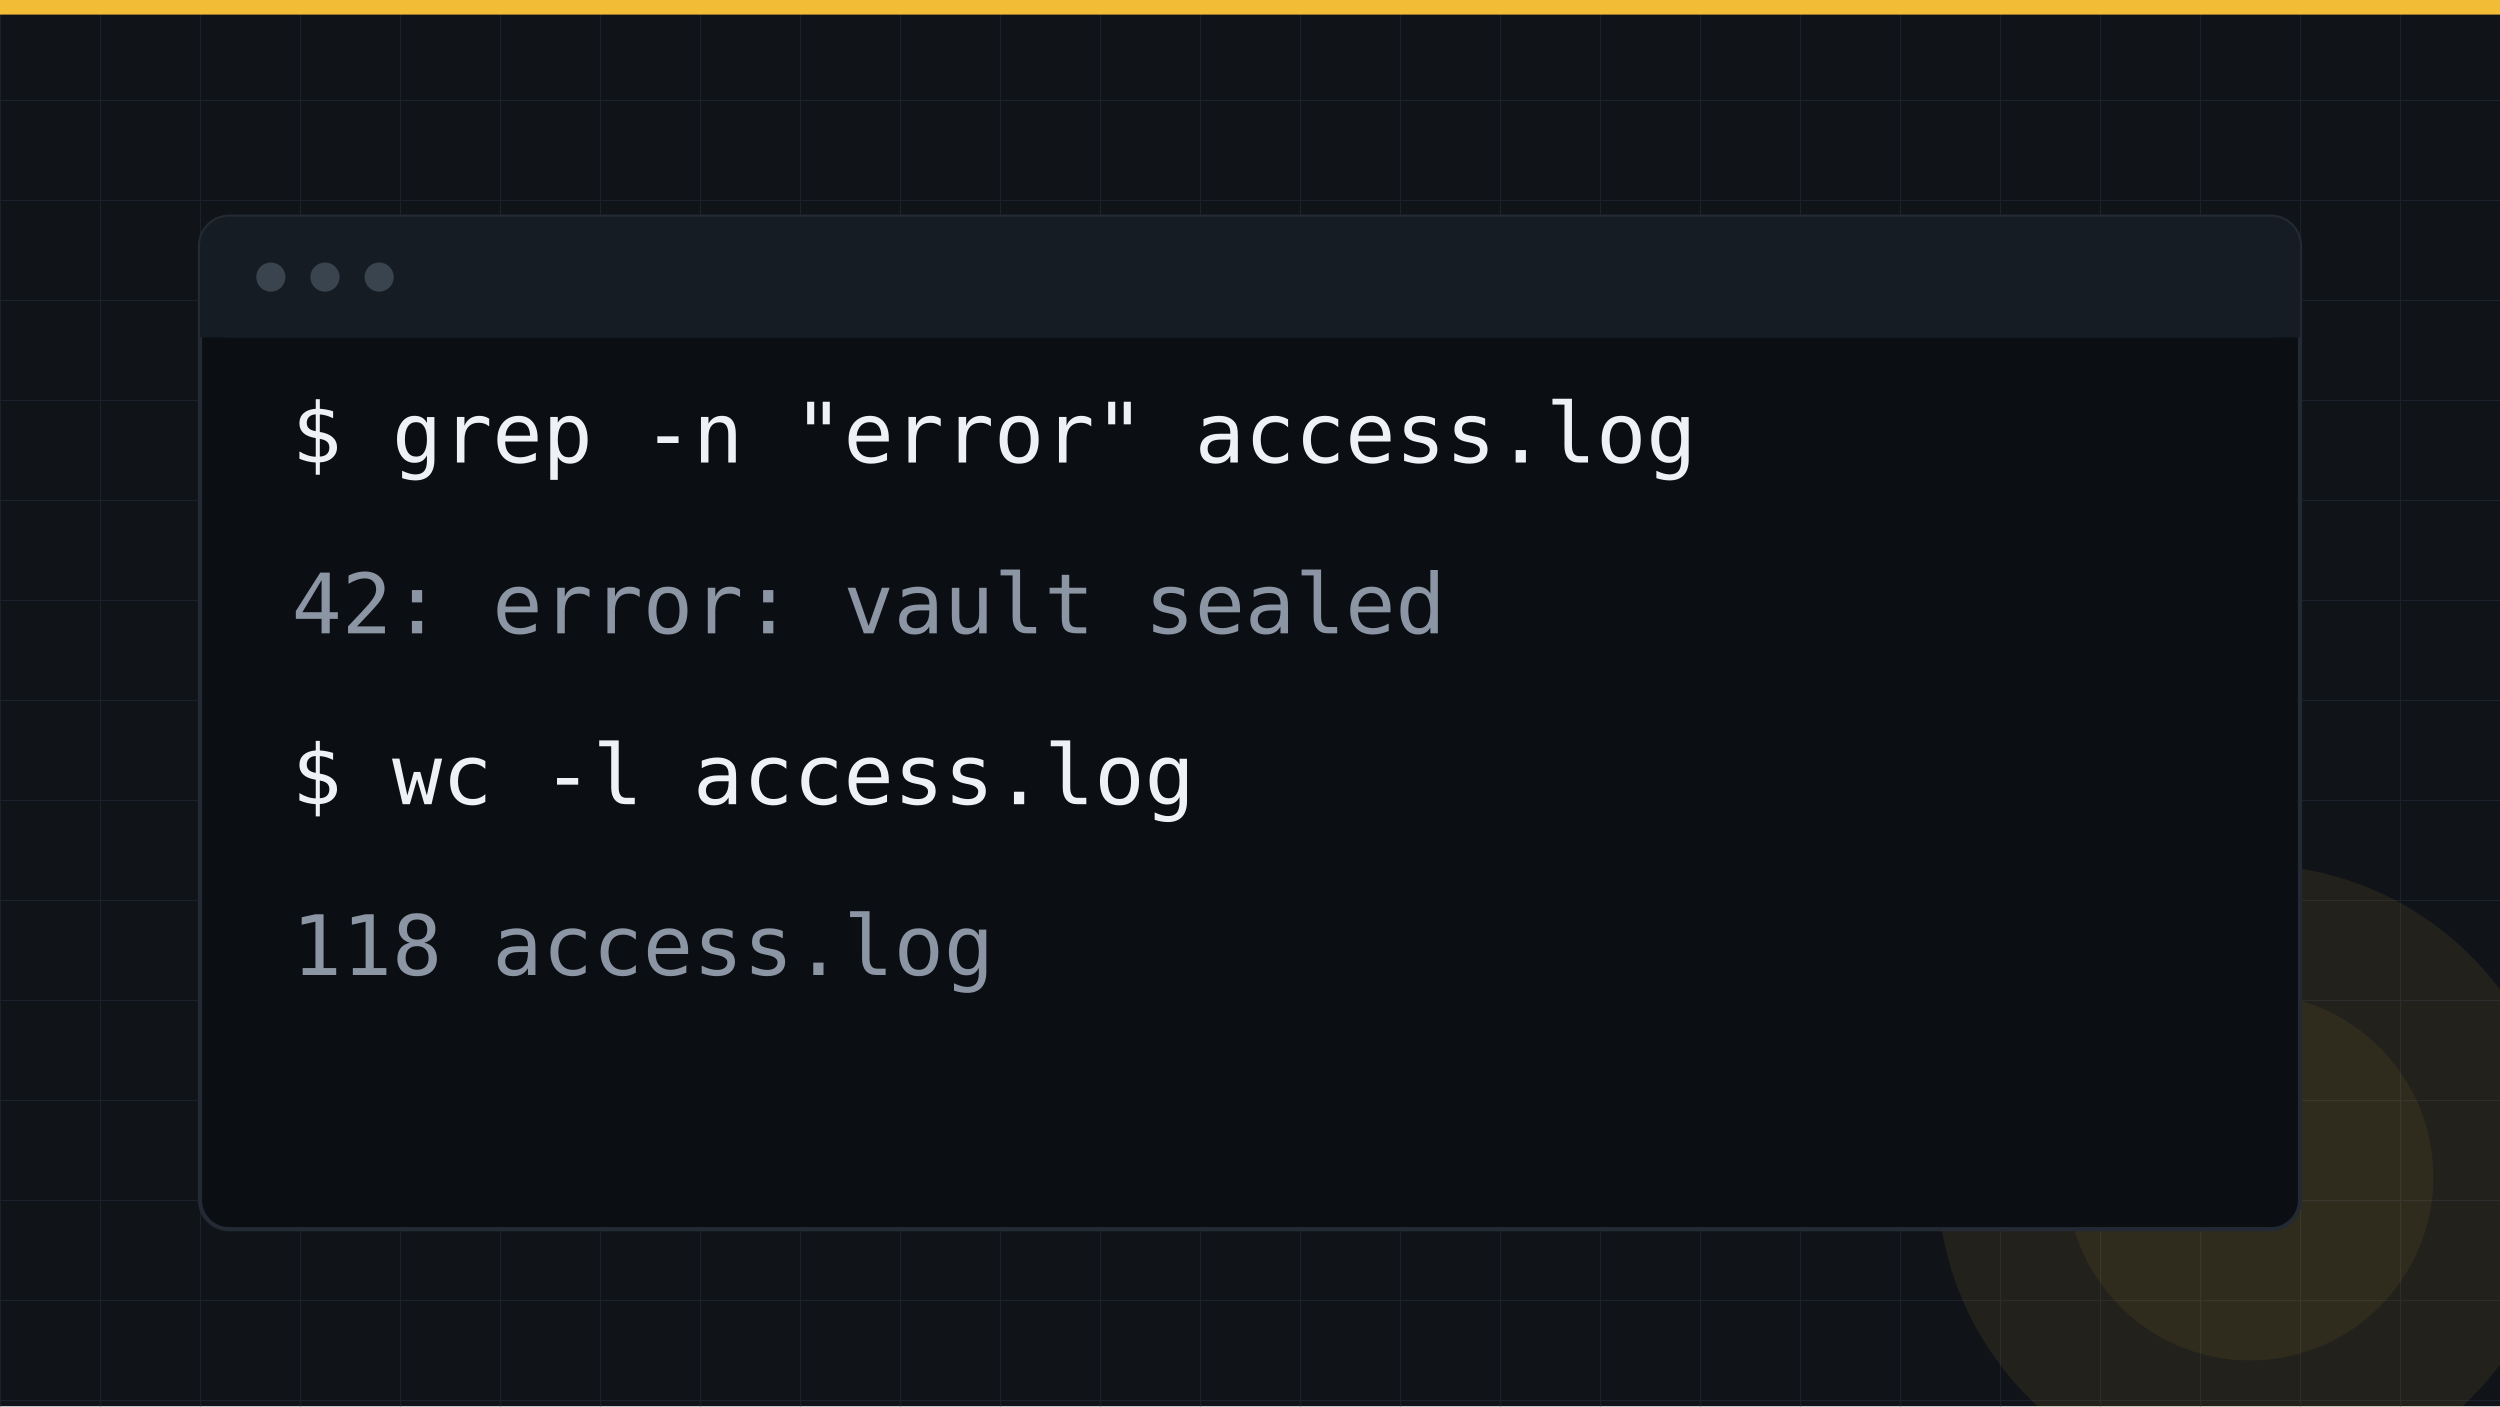
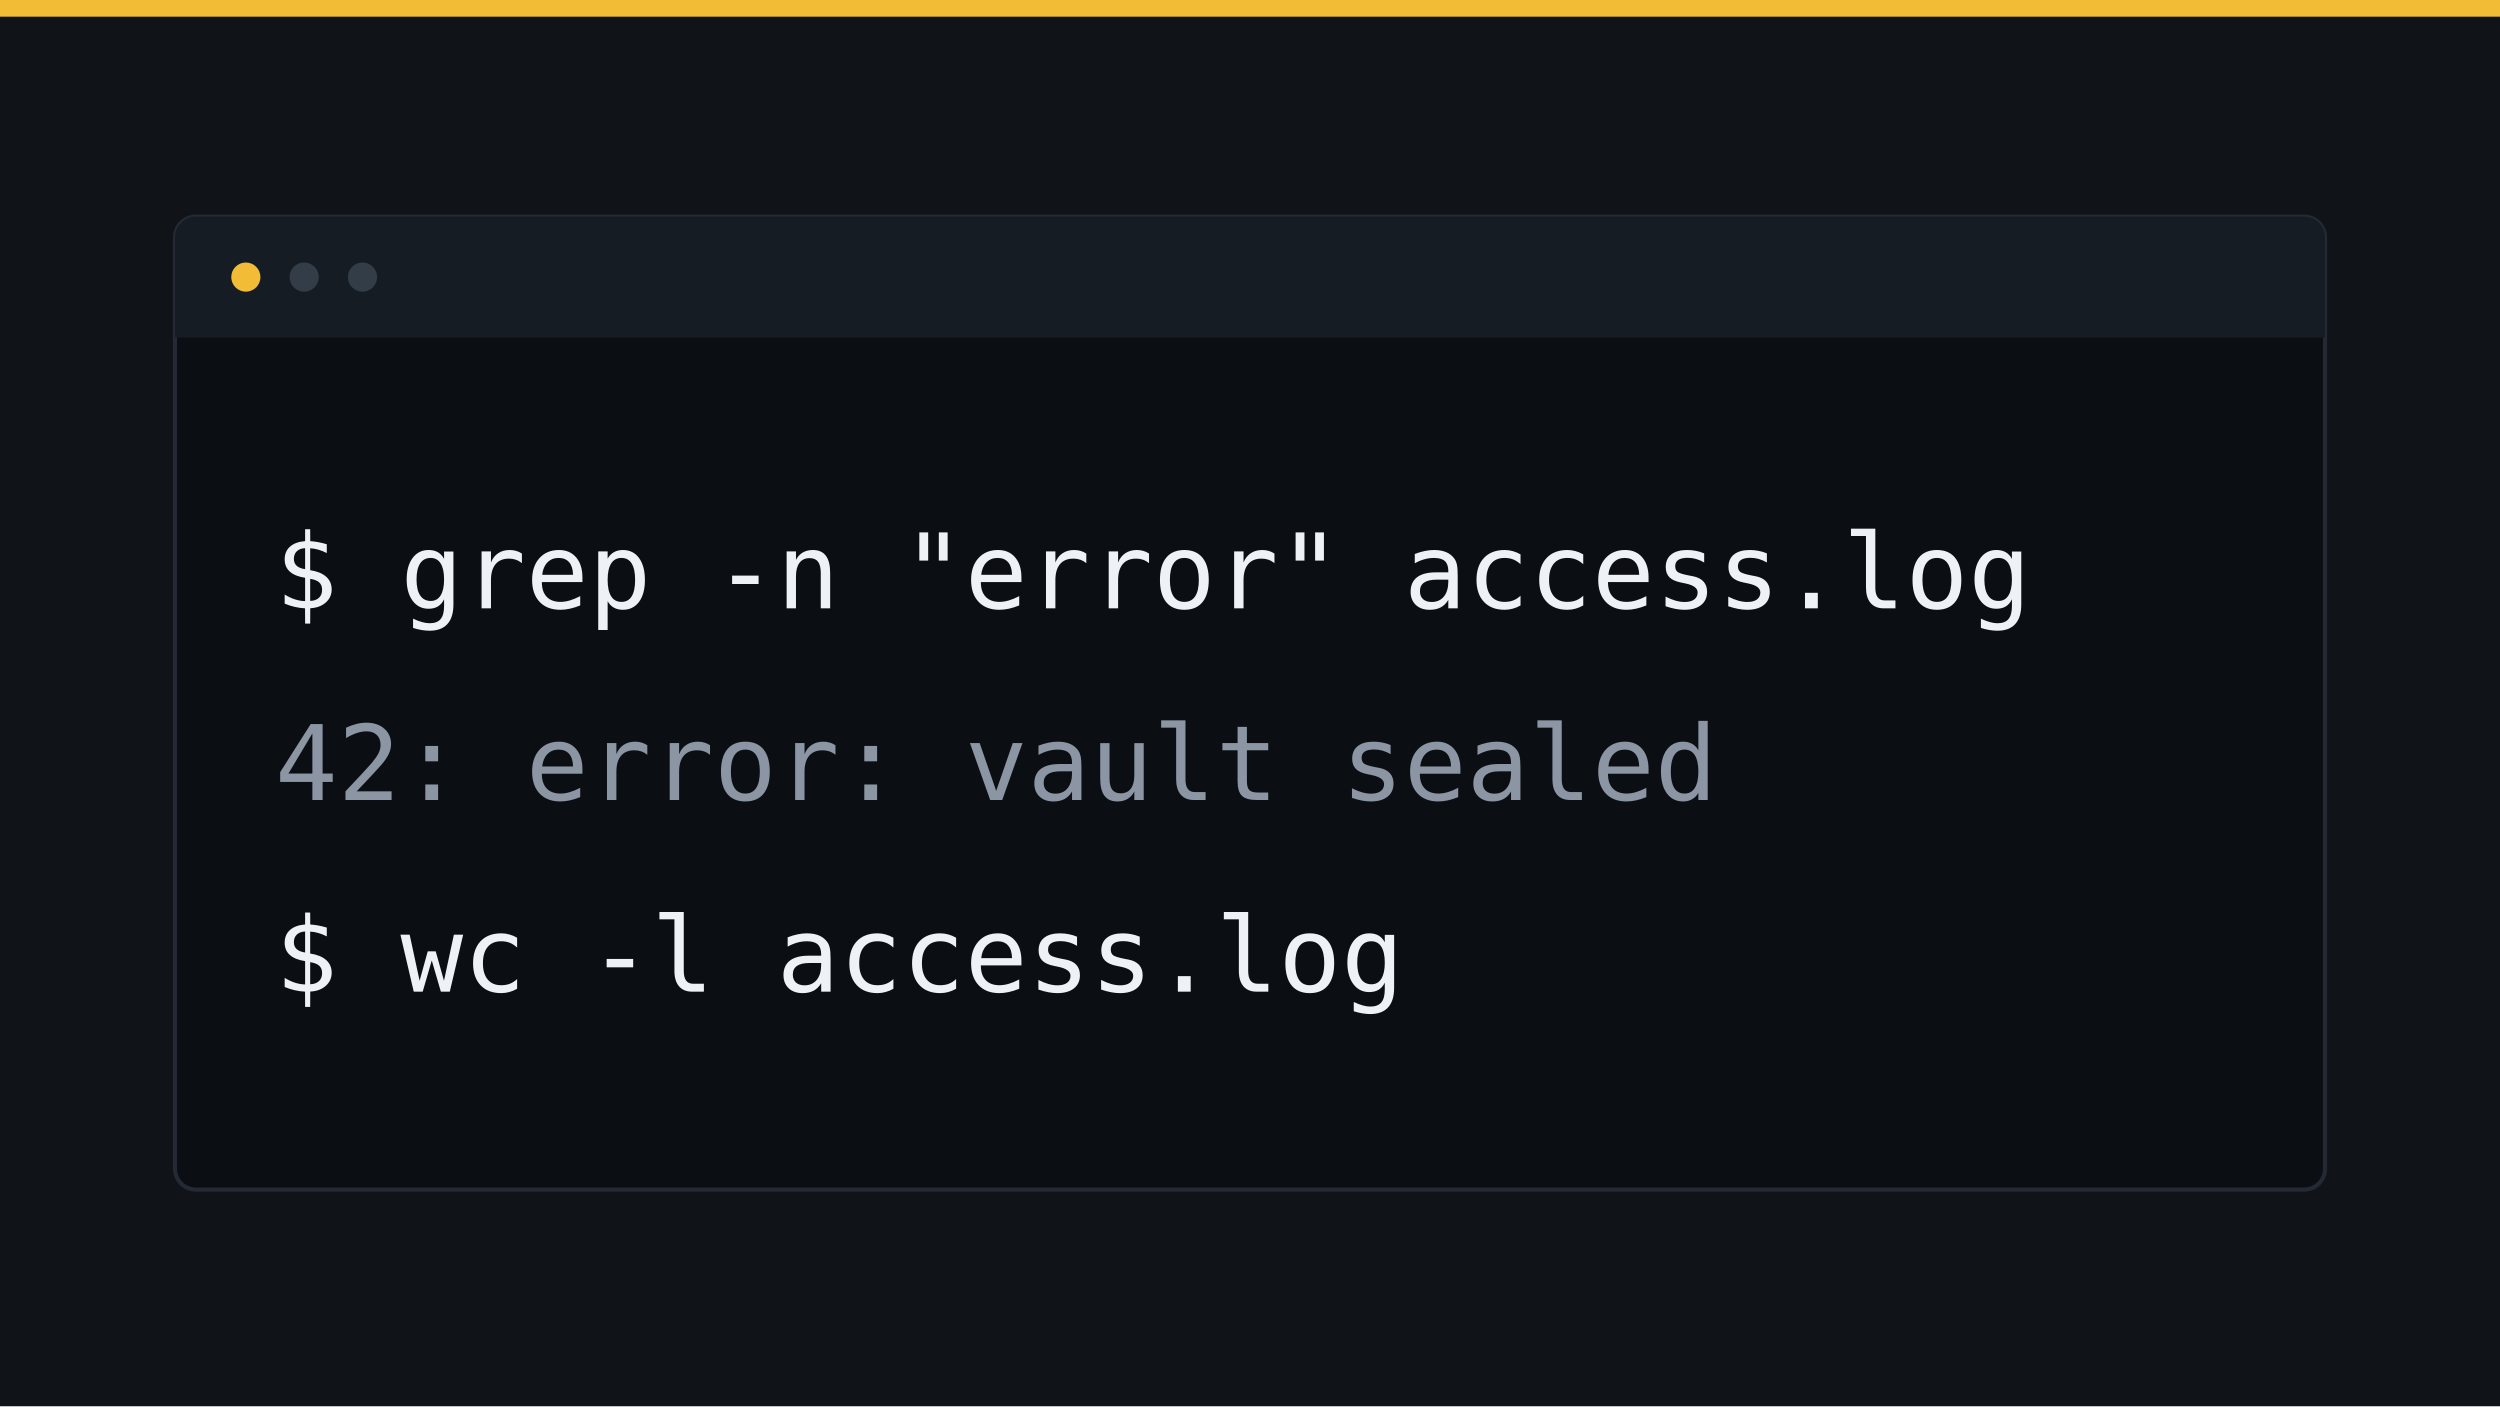
<svg xmlns="http://www.w3.org/2000/svg" viewBox="0 0 1200 675" width="1200" height="675" role="img">
-   <defs>
-     <pattern id="grid" width="48" height="48" patternUnits="userSpaceOnUse">
-       <path d="M48 0H0V48" fill="none" stroke="#1b222c" stroke-width="1" />
-     </pattern>
-     <clipPath id="card">
-       <rect x="96" y="104" width="1008" height="486" rx="14" />
-     </clipPath>
-   </defs>
  <rect width="1200" height="675" fill="#101419" />
-   <rect width="1200" height="675" fill="url(#grid)" />
-   <rect x="0" y="0" width="1200" height="7" fill="#f3bc36" />
-   <circle cx="1080" cy="565" r="150" fill="#f3bc36" opacity="0.08" />
-   <circle cx="1080" cy="565" r="88" fill="#f3bc36" opacity="0.07" />
-   <rect x="96" y="104" width="1008" height="486" rx="14" fill="#0b0e12" stroke="#232a33" stroke-width="2" />
-   <rect x="96" y="104" width="1008" height="58" rx="14" fill="#161c23" />
-   <rect x="96" y="148" width="1008" height="14" fill="#161c23" />
-   <circle cx="130" cy="133" r="7" fill="#3a444f" />
-   <circle cx="156" cy="133" r="7" fill="#3a444f" />
-   <circle cx="182" cy="133" r="7" fill="#3a444f" />
-   <g clip-path="url(#card)">
-     <text x="140" y="222" font-family="'JetBrains Mono', monospace" font-size="40" fill="#eef1f5">$ grep -n "error" access.log</text>
-     <text x="140" y="304" font-family="'JetBrains Mono', monospace" font-size="40" fill="#8b95a3">42: error: vault sealed</text>
-     <text x="140" y="386" font-family="'JetBrains Mono', monospace" font-size="40" fill="#eef1f5">$ wc -l access.log</text>
-     <text x="140" y="468" font-family="'JetBrains Mono', monospace" font-size="40" fill="#8b95a3">118 access.log</text>
-   </g>
+   <rect x="0" y="0" width="1200" height="8" fill="#f3bc36" />
+   <rect x="84" y="104" width="1032" height="467" rx="10" fill="#0b0e12" stroke="#232a33" stroke-width="2" />
+   <path d="M84 114 a10 10 0 0 1 10 -10 h1012 a10 10 0 0 1 10 10 v48 h-1032 z" fill="#161c23" />
+   <circle cx="118" cy="133" r="7" fill="#f3bc36" />
+   <circle cx="146" cy="133" r="7" fill="#333d47" />
+   <circle cx="174" cy="133" r="7" fill="#333d47" />
+   <text x="132" y="292" font-family="'JetBrains Mono', 'DejaVu Sans Mono', monospace" font-size="50" fill="#eef1f5">$ grep -n "error" access.log</text>
+   <text x="132" y="384" font-family="'JetBrains Mono', 'DejaVu Sans Mono', monospace" font-size="50" fill="#8b95a3">42: error: vault sealed</text>
+   <text x="132" y="476" font-family="'JetBrains Mono', 'DejaVu Sans Mono', monospace" font-size="50" fill="#eef1f5">$ wc -l access.log</text>
</svg>
